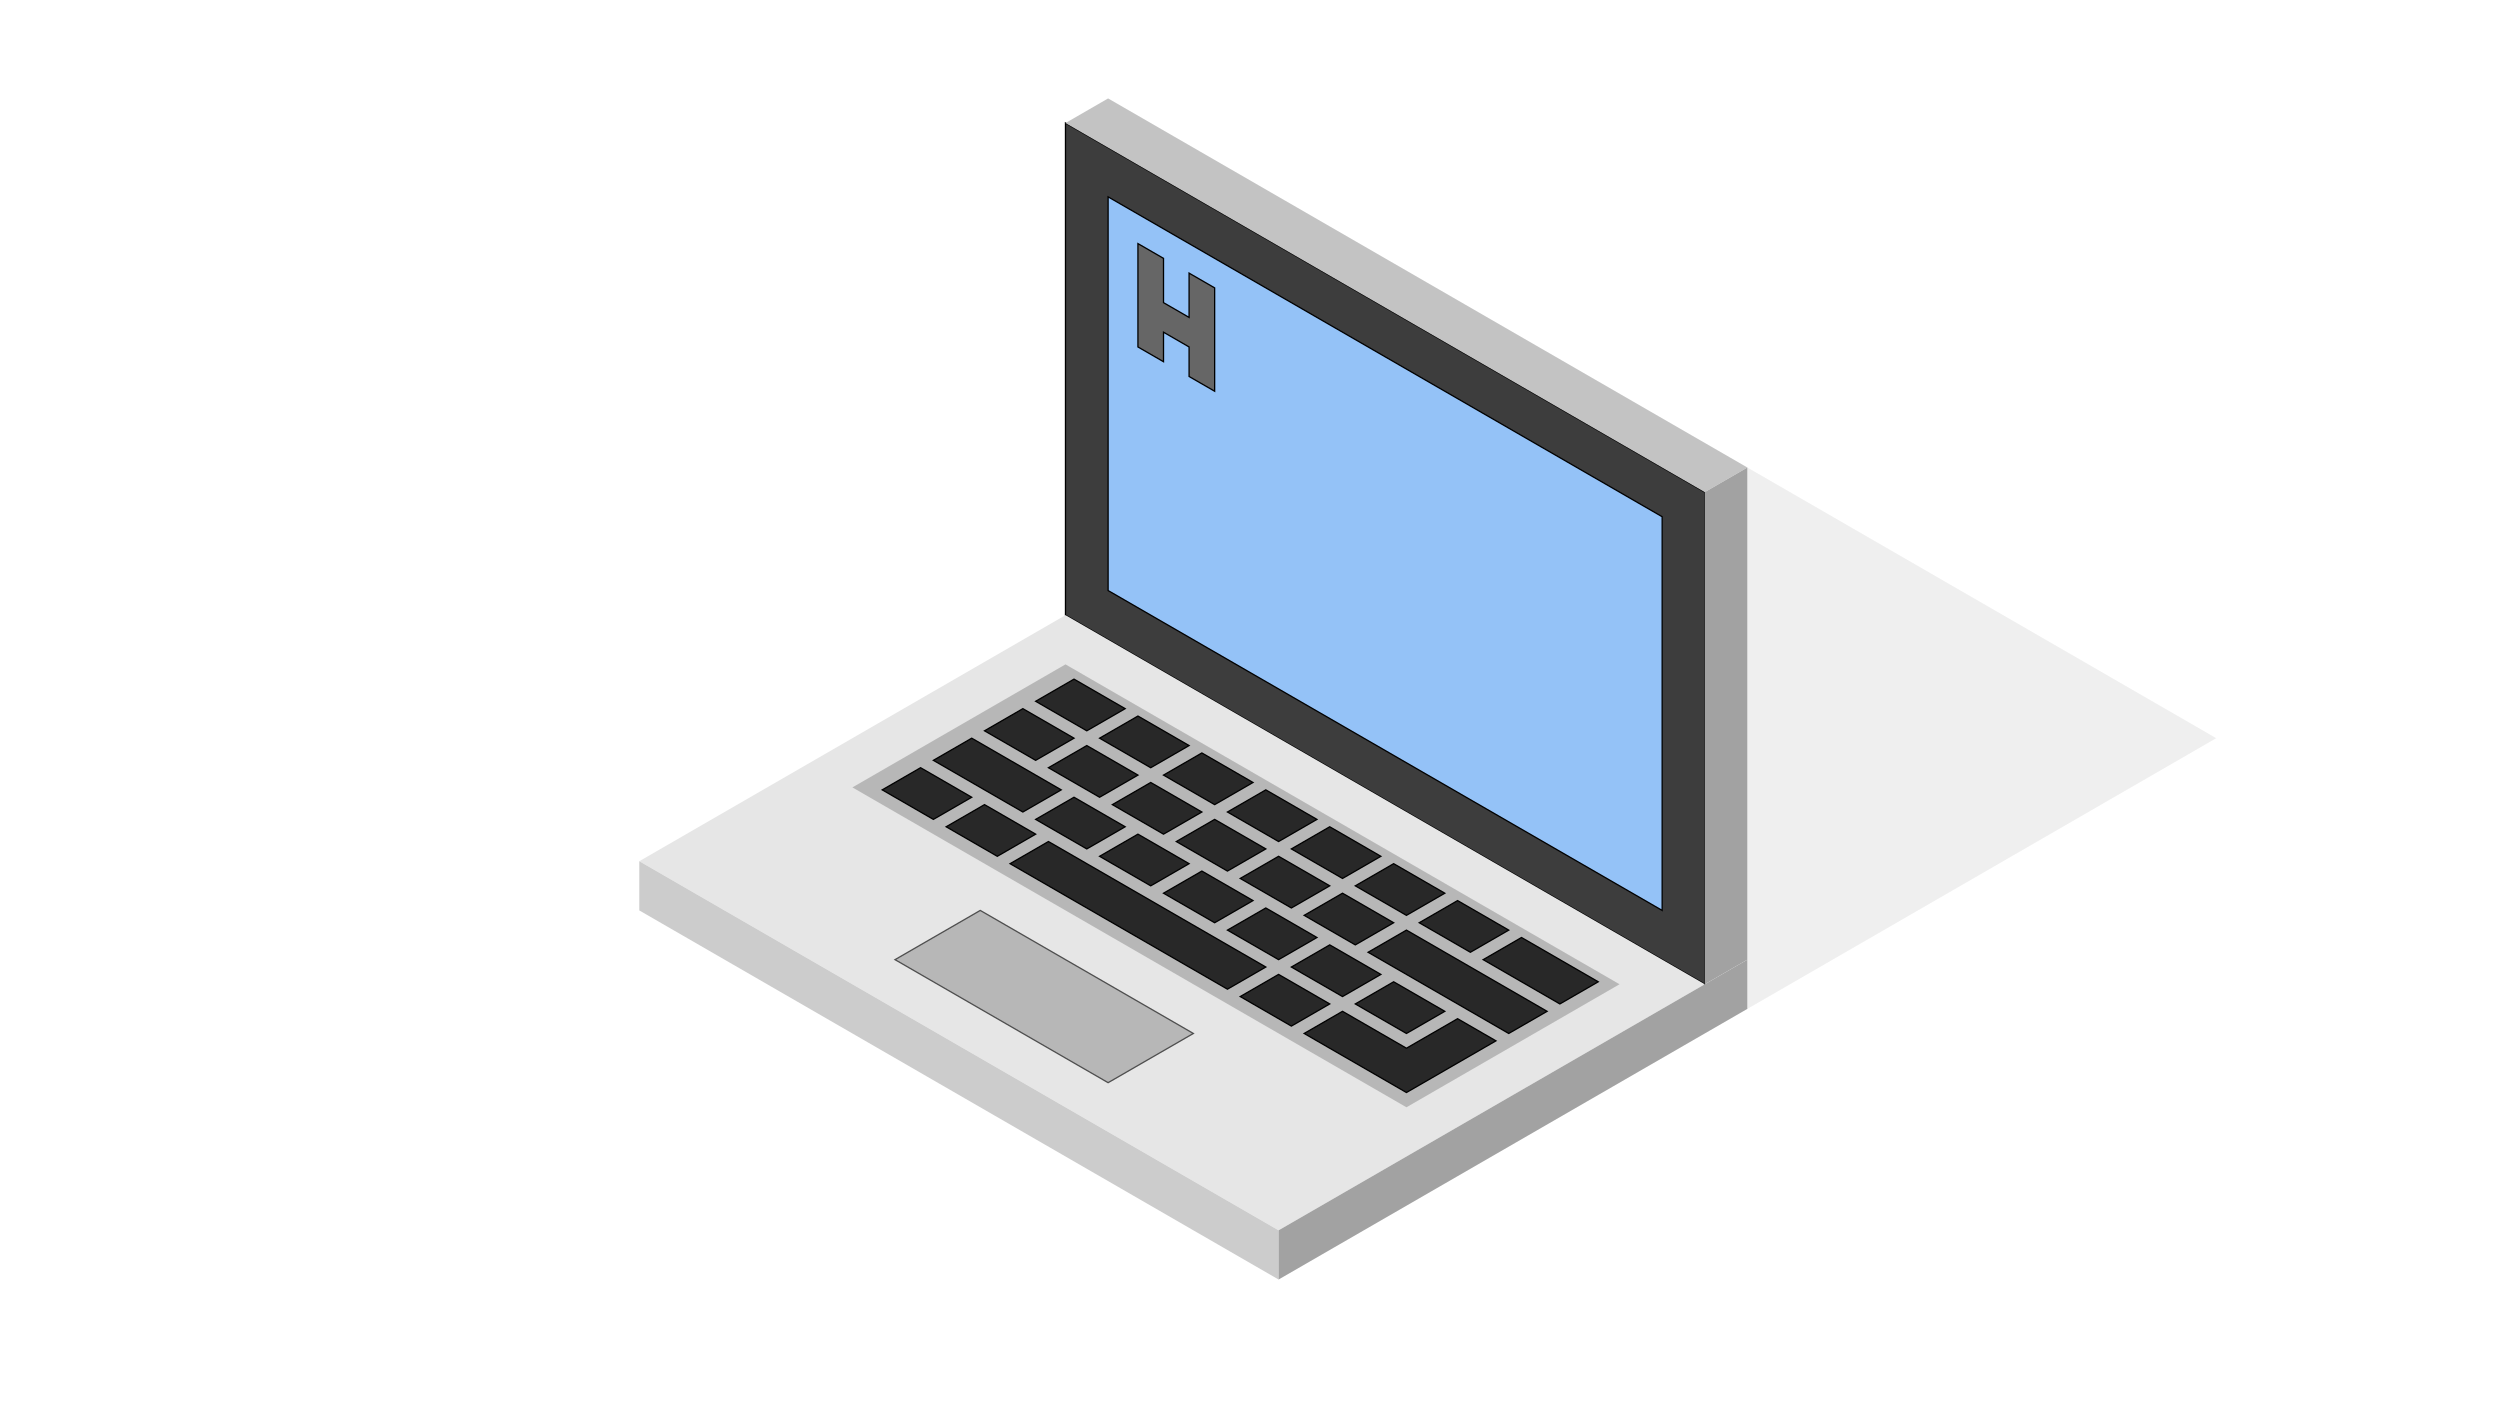
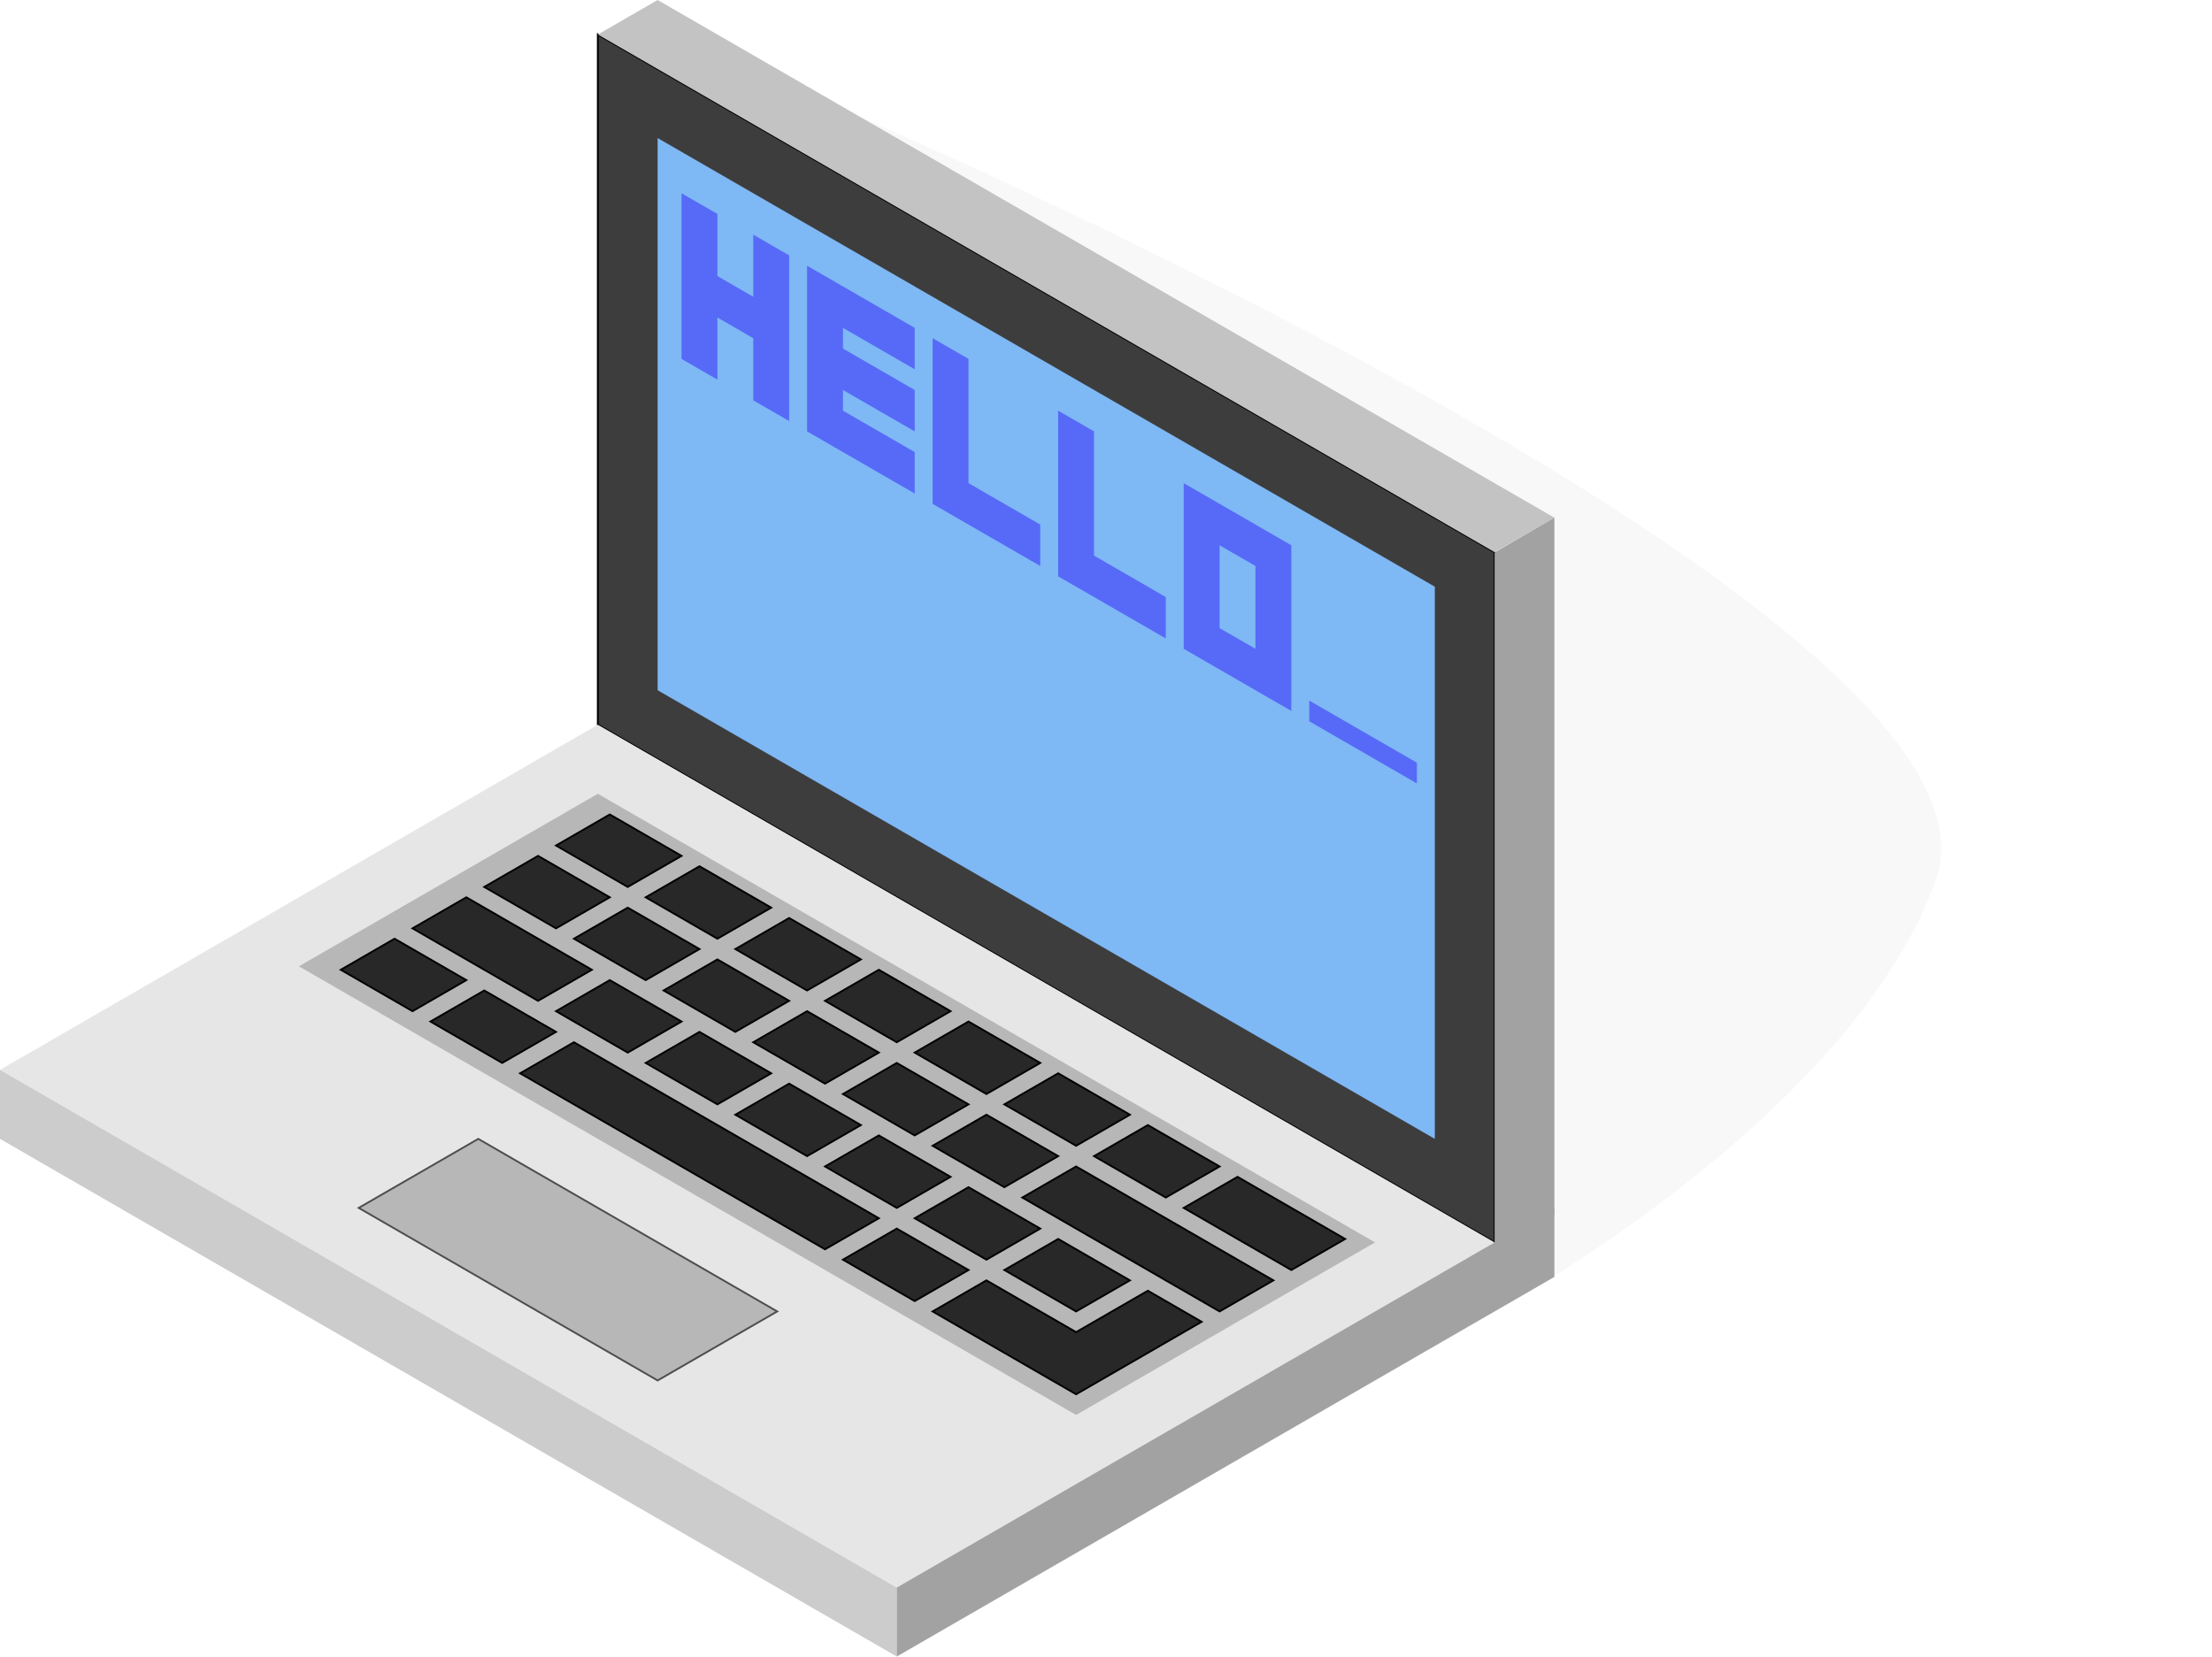
- <svg xmlns="http://www.w3.org/2000/svg" id="svg8" version="1.1" viewBox="0 0 508 285.75" height="1080" width="1920">
-   <defs id="defs2">
-     <rect id="rect881" height="40" width="103.923" y="120" x="-51.962" />
-   </defs>
-   <g id="layer1">
+ <svg xmlns="http://www.w3.org/2000/svg" width="1211.072" height="907.087" viewBox="0 0 320.429 240" version="1.1" id="svg8">
+   <defs id="defs2" />
+   <g transform="translate(-129.9038,-20)" id="layer1">
    <g id="g916">
-       <path style="fill:#3d3d3d;fill-opacity:1;stroke:#000000;stroke-width:0.265px;stroke-linecap:butt;stroke-linejoin:miter;stroke-opacity:1" d="M 346.41,200 V 100 L 216.506,25 V 125 Z" id="path835" />
-       <path style="fill:#94c2f7;fill-opacity:1;stroke:#000000;stroke-width:0.265px;stroke-linecap:butt;stroke-linejoin:miter;stroke-opacity:1" d="M 225.167,40 V 120 L 337.75,185 V 105 Z" id="path837" />
-       <path style="fill:#c3c3c3;fill-opacity:1;stroke:none;stroke-width:0.265px;stroke-linecap:butt;stroke-linejoin:miter;stroke-opacity:1" d="M 216.506,25 225.167,20 355.07,95 346.41,100 Z" id="path839" />
-       <path style="fill:#a2a2a2;fill-opacity:1;stroke:none;stroke-width:0.265px;stroke-linecap:butt;stroke-linejoin:miter;stroke-opacity:1" d="M 355.07,95 V 195 L 346.41,200 V 100 Z" id="path841" />
-       <path style="fill:#e6e6e6;stroke:none;stroke-width:0.265px;stroke-linecap:butt;stroke-linejoin:miter;stroke-opacity:1" d="M 216.506,125 129.904,175 259.808,250 346.41,200 Z" id="path843" />
-       <path style="fill:#cccccc;stroke:none;stroke-width:0.265px;stroke-linecap:butt;stroke-linejoin:miter;stroke-opacity:1" d="M 129.904,175 V 185 L 259.808,260 V 250 Z" id="path845" />
-       <path style="fill:#a2a2a2;fill-opacity:1;stroke:none;stroke-width:0.265px;stroke-linecap:butt;stroke-linejoin:miter;stroke-opacity:1" d="M 259.808,250 V 260 L 355.07,205 V 195 Z" id="path847" />
-       <path style="fill:#969696;fill-opacity:0.577;stroke:none;stroke-width:0.265px;stroke-linecap:butt;stroke-linejoin:miter;stroke-opacity:1" d="M 216.506,135 329.09,200 285.788,225 173.205,160 Z" id="path849" />
-       <path style="fill:#b7b7b7;fill-opacity:1;stroke:#4e4e4e;stroke-width:0.265px;stroke-linecap:butt;stroke-linejoin:miter;stroke-opacity:1" d="M 199.186,185 242.487,210 225.167,220 181.865,195 Z" id="path851" />
-       <path style="fill:#cccccc;fill-opacity:0.307;stroke:none;stroke-width:0.265px;stroke-linecap:butt;stroke-linejoin:miter;stroke-opacity:1" d="M 355.07,95 V 205 L 441.673,155 450.333,150 Z" id="path906" />
-       <path style="fill:#282828;fill-opacity:1;stroke:#000000;stroke-width:0.265px;stroke-linecap:butt;stroke-linejoin:miter;stroke-opacity:1" d="M 179.267,160.5 187.061,156 197.454,162 189.66,166.5 Z" id="path918" />
-       <path id="path918-5" d="M 192.258,168 200.052,163.5 210.444,169.5 202.65,174 Z" style="fill:#282828;fill-opacity:1;stroke:#000000;stroke-width:0.265px;stroke-linecap:butt;stroke-linejoin:miter;stroke-opacity:1" />
-       <path style="fill:#282828;fill-opacity:1;stroke:#000000;stroke-width:0.265px;stroke-linecap:butt;stroke-linejoin:miter;stroke-opacity:1" d="M 205.248,175.5 213.042,171 257.21,196.5 249.415,201 Z" id="path941" />
-       <path style="fill:#282828;fill-opacity:1;stroke:#000000;stroke-width:0.265px;stroke-linecap:butt;stroke-linejoin:miter;stroke-opacity:1" d="M 252.013,202.5 259.808,198 270.2,204 262.406,208.5 Z" id="path918-5-2" />
-       <path style="fill:#282828;fill-opacity:1;stroke:#000000;stroke-width:0.265px;stroke-linecap:butt;stroke-linejoin:miter;stroke-opacity:1" d="M 272.798,205.5 285.788,213 296.181,207 303.975,211.5 285.788,222 265.004,210 Z" id="path958" />
-       <path id="path918-9" d="M 189.66,154.5 197.454,150 215.64,160.5 207.846,165 Z" style="fill:#282828;fill-opacity:1;stroke:#000000;stroke-width:0.265px;stroke-linecap:butt;stroke-linejoin:miter;stroke-opacity:1" />
-       <path style="fill:#282828;fill-opacity:1;stroke:#000000;stroke-width:0.265px;stroke-linecap:butt;stroke-linejoin:miter;stroke-opacity:1" d="M 210.444,166.5 218.238,162 228.631,168 220.836,172.5 Z" id="path918-5-8" />
-       <path style="fill:#282828;fill-opacity:1;stroke:#000000;stroke-width:0.265px;stroke-linecap:butt;stroke-linejoin:miter;stroke-opacity:1" d="M 223.435,174 231.229,169.5 241.621,175.5 233.827,180 Z" id="path918-5-5" />
-       <path style="fill:#282828;fill-opacity:1;stroke:#000000;stroke-width:0.265px;stroke-linecap:butt;stroke-linejoin:miter;stroke-opacity:1" d="M 236.425,181.5 244.219,177 254.611,183 246.817,187.5 Z" id="path918-5-6" />
-       <path style="fill:#282828;fill-opacity:1;stroke:#000000;stroke-width:0.265px;stroke-linecap:butt;stroke-linejoin:miter;stroke-opacity:1" d="M 249.415,189 257.21,184.5 267.602,190.5 259.808,195 Z" id="path918-5-0" />
-       <path style="fill:#282828;fill-opacity:1;stroke:#000000;stroke-width:0.265px;stroke-linecap:butt;stroke-linejoin:miter;stroke-opacity:1" d="M 262.406,196.5 270.2,192 280.592,198 272.798,202.5 Z" id="path918-5-59" />
-       <path style="fill:#282828;fill-opacity:1;stroke:#000000;stroke-width:0.265px;stroke-linecap:butt;stroke-linejoin:miter;stroke-opacity:1" d="M 275.396,204 283.19,199.5 293.583,205.5 285.788,210 Z" id="path918-5-1" />
-       <path id="path918-5-8-3" d="M 200.052,148.5 207.846,144 218.238,150 210.444,154.5 Z" style="fill:#282828;fill-opacity:1;stroke:#000000;stroke-width:0.265px;stroke-linecap:butt;stroke-linejoin:miter;stroke-opacity:1" />
-       <path id="path918-5-8-6" d="M 210.444,142.5 218.238,138 228.631,144 220.836,148.5 Z" style="fill:#282828;fill-opacity:1;stroke:#000000;stroke-width:0.265px;stroke-linecap:butt;stroke-linejoin:miter;stroke-opacity:1" />
-       <path id="path918-5-8-5" d="M 213.042,156 220.836,151.5 231.229,157.5 223.435,162 Z" style="fill:#282828;fill-opacity:1;stroke:#000000;stroke-width:0.265px;stroke-linecap:butt;stroke-linejoin:miter;stroke-opacity:1" />
-       <path style="fill:#282828;fill-opacity:1;stroke:#000000;stroke-width:0.265px;stroke-linecap:butt;stroke-linejoin:miter;stroke-opacity:1" d="M 223.435,150 231.229,145.5 241.621,151.5 233.827,156 Z" id="path918-5-8-5-2" />
-       <path style="fill:#282828;fill-opacity:1;stroke:#000000;stroke-width:0.265px;stroke-linecap:butt;stroke-linejoin:miter;stroke-opacity:1" d="M 226.033,163.5 233.827,159 244.219,165 236.425,169.5 Z" id="path918-5-8-5-0" />
-       <path style="fill:#282828;fill-opacity:1;stroke:#000000;stroke-width:0.265px;stroke-linecap:butt;stroke-linejoin:miter;stroke-opacity:1" d="M 236.425,157.5 244.219,153 254.611,159 246.817,163.5 Z" id="path918-5-8-5-3" />
-       <path style="fill:#282828;fill-opacity:1;stroke:#000000;stroke-width:0.265px;stroke-linecap:butt;stroke-linejoin:miter;stroke-opacity:1" d="M 239.023,171 246.817,166.5 257.21,172.5 249.415,177 Z" id="path918-5-8-5-03" />
-       <path style="fill:#282828;fill-opacity:1;stroke:#000000;stroke-width:0.265px;stroke-linecap:butt;stroke-linejoin:miter;stroke-opacity:1" d="M 249.415,165 257.21,160.5 267.602,166.5 259.808,171 Z" id="path918-5-8-5-32" />
-       <path style="fill:#282828;fill-opacity:1;stroke:#000000;stroke-width:0.265px;stroke-linecap:butt;stroke-linejoin:miter;stroke-opacity:1" d="M 252.013,178.5 259.808,174 270.2,180 262.406,184.5 Z" id="path918-5-8-5-1" />
-       <path style="fill:#282828;fill-opacity:1;stroke:#000000;stroke-width:0.265px;stroke-linecap:butt;stroke-linejoin:miter;stroke-opacity:1" d="M 262.406,172.5 270.2,168 280.592,174 272.798,178.5 Z" id="path918-5-8-5-4" />
-       <path style="fill:#282828;fill-opacity:1;stroke:#000000;stroke-width:0.265px;stroke-linecap:butt;stroke-linejoin:miter;stroke-opacity:1" d="M 265.004,186 272.798,181.5 283.19,187.5 275.396,192 Z" id="path918-5-8-5-24" />
-       <path style="fill:#282828;fill-opacity:1;stroke:#000000;stroke-width:0.265px;stroke-linecap:butt;stroke-linejoin:miter;stroke-opacity:1" d="M 275.396,180 283.19,175.5 293.583,181.5 285.788,186 Z" id="path918-5-8-5-5" />
-       <path style="fill:#282828;fill-opacity:1;stroke:#000000;stroke-width:0.265px;stroke-linecap:butt;stroke-linejoin:miter;stroke-opacity:1" d="M 277.994,193.5 285.788,189 314.367,205.5 306.573,210 Z" id="path918-5-8-5-25" />
-       <path style="fill:#282828;fill-opacity:1;stroke:#000000;stroke-width:0.265px;stroke-linecap:butt;stroke-linejoin:miter;stroke-opacity:1" d="M 288.386,187.5 296.181,183 306.573,189 298.779,193.5 Z" id="path918-5-8-5-7" />
-       <path style="fill:#282828;fill-opacity:1;stroke:#000000;stroke-width:0.265px;stroke-linecap:butt;stroke-linejoin:miter;stroke-opacity:1" d="M 301.377,195 309.171,190.5 324.76,199.5 316.965,204 Z" id="path918-5-8-5-74" />
+       <path id="path906" d="M 254.611,37 346.41,210 C 346.41,210 398.372,182 410.496,147 422.62,109 254.611,37 254.611,37 Z" style="fill:#cccccc;fill-opacity:0.125;stroke:none;stroke-width:0.265px;stroke-linecap:butt;stroke-linejoin:miter;stroke-opacity:1" />
+       <path id="path835" d="M 346.41,200 V 100 L 216.506,25 V 125 Z" style="fill:#3d3d3d;fill-opacity:1;stroke:#000000;stroke-width:0.265px;stroke-linecap:butt;stroke-linejoin:miter;stroke-opacity:1" />
+       <path id="computerSVGScreen" d="M 225.167,40 V 120 L 337.75,185 V 105 Z" style="fill:#7eb8f5;fill-opacity:1;stroke:#000000;stroke-width:0.265;stroke-linecap:butt;stroke-linejoin:miter;stroke-opacity:0;stroke-miterlimit:4;stroke-dasharray:none">
+         <animate fill="freeze" dur="1.5s" begin="0.5s" values="0 ; 1; 0; 1" attributeName="fill-opacity" id="animationScreenFlicker" />
+       </path>
+       <path id="path839" d="M 216.506,25 225.167,20 355.07,95 346.41,100 Z" style="fill:#c3c3c3;fill-opacity:1;stroke:none;stroke-width:0.265px;stroke-linecap:butt;stroke-linejoin:miter;stroke-opacity:1" />
+       <path id="path841" d="M 355.07,95 V 195.952 L 346.41,201 V 100.048 Z" style="fill:#a2a2a2;fill-opacity:1;stroke:none;stroke-width:0.266px;stroke-linecap:butt;stroke-linejoin:miter;stroke-opacity:1" />
+       <path id="path843" d="M 216.506,125 129.904,175 259.808,250 346.41,200 Z" style="fill:#e6e6e6;stroke:none;stroke-width:0.265px;stroke-linecap:butt;stroke-linejoin:miter;stroke-opacity:1" />
+       <path id="path845" d="M 129.904,175 V 185 L 259.808,260 V 250 Z" style="fill:#cccccc;stroke:none;stroke-width:0.265px;stroke-linecap:butt;stroke-linejoin:miter;stroke-opacity:1" />
+       <path id="path847" d="M 259.808,250 V 260 L 355.07,205 V 195 Z" style="fill:#a2a2a2;fill-opacity:1;stroke:none;stroke-width:0.265px;stroke-linecap:butt;stroke-linejoin:miter;stroke-opacity:1" />
+       <path id="path849" d="M 216.506,135 329.09,200 285.788,225 173.205,160 Z" style="fill:#969696;fill-opacity:0.577;stroke:none;stroke-width:0.265px;stroke-linecap:butt;stroke-linejoin:miter;stroke-opacity:1" />
+       <path id="path851" d="M 199.186,185 242.487,210 225.167,220 181.865,195 Z" style="fill:#b7b7b7;fill-opacity:1;stroke:#4e4e4e;stroke-width:0.265px;stroke-linecap:butt;stroke-linejoin:miter;stroke-opacity:1" />
+       <path id="path918" d="M 179.267,160.5 187.061,156 197.454,162 189.66,166.5 Z" style="fill:#282828;fill-opacity:1;stroke:#000000;stroke-width:0.265px;stroke-linecap:butt;stroke-linejoin:miter;stroke-opacity:1" />
+       <path style="fill:#282828;fill-opacity:1;stroke:#000000;stroke-width:0.265px;stroke-linecap:butt;stroke-linejoin:miter;stroke-opacity:1" d="M 192.258,168 200.052,163.5 210.444,169.5 202.65,174 Z" id="path918-5" />
+       <path id="path941" d="M 205.248,175.5 213.042,171 257.21,196.5 249.415,201 Z" style="fill:#282828;fill-opacity:1;stroke:#000000;stroke-width:0.265px;stroke-linecap:butt;stroke-linejoin:miter;stroke-opacity:1" />
+       <path id="path918-5-2" d="M 252.013,202.5 259.808,198 270.2,204 262.406,208.5 Z" style="fill:#282828;fill-opacity:1;stroke:#000000;stroke-width:0.265px;stroke-linecap:butt;stroke-linejoin:miter;stroke-opacity:1" />
+       <path id="path958" d="M 272.798,205.5 285.788,213 296.181,207 303.975,211.5 285.788,222 265.004,210 Z" style="fill:#282828;fill-opacity:1;stroke:#000000;stroke-width:0.265px;stroke-linecap:butt;stroke-linejoin:miter;stroke-opacity:1" />
+       <path style="fill:#282828;fill-opacity:1;stroke:#000000;stroke-width:0.265px;stroke-linecap:butt;stroke-linejoin:miter;stroke-opacity:1" d="M 189.66,154.5 197.454,150 215.64,160.5 207.846,165 Z" id="path918-9" />
+       <path id="path918-5-8" d="M 210.444,166.5 218.238,162 228.631,168 220.836,172.5 Z" style="fill:#282828;fill-opacity:1;stroke:#000000;stroke-width:0.265px;stroke-linecap:butt;stroke-linejoin:miter;stroke-opacity:1" />
+       <path id="path918-5-5" d="M 223.435,174 231.229,169.5 241.621,175.5 233.827,180 Z" style="fill:#282828;fill-opacity:1;stroke:#000000;stroke-width:0.265px;stroke-linecap:butt;stroke-linejoin:miter;stroke-opacity:1" />
+       <path id="path918-5-6" d="M 236.425,181.5 244.219,177 254.611,183 246.817,187.5 Z" style="fill:#282828;fill-opacity:1;stroke:#000000;stroke-width:0.265px;stroke-linecap:butt;stroke-linejoin:miter;stroke-opacity:1" />
+       <path id="path918-5-0" d="M 249.415,189 257.21,184.5 267.602,190.5 259.808,195 Z" style="fill:#282828;fill-opacity:1;stroke:#000000;stroke-width:0.265px;stroke-linecap:butt;stroke-linejoin:miter;stroke-opacity:1" />
+       <path id="path918-5-59" d="M 262.406,196.5 270.2,192 280.592,198 272.798,202.5 Z" style="fill:#282828;fill-opacity:1;stroke:#000000;stroke-width:0.265px;stroke-linecap:butt;stroke-linejoin:miter;stroke-opacity:1" />
+       <path id="path918-5-1" d="M 275.396,204 283.19,199.5 293.583,205.5 285.788,210 Z" style="fill:#282828;fill-opacity:1;stroke:#000000;stroke-width:0.265px;stroke-linecap:butt;stroke-linejoin:miter;stroke-opacity:1" />
+       <path style="fill:#282828;fill-opacity:1;stroke:#000000;stroke-width:0.265px;stroke-linecap:butt;stroke-linejoin:miter;stroke-opacity:1" d="M 200.052,148.5 207.846,144 218.238,150 210.444,154.5 Z" id="path918-5-8-3" />
+       <path style="fill:#282828;fill-opacity:1;stroke:#000000;stroke-width:0.265px;stroke-linecap:butt;stroke-linejoin:miter;stroke-opacity:1" d="M 210.444,142.5 218.238,138 228.631,144 220.836,148.5 Z" id="path918-5-8-6" />
+       <path style="fill:#282828;fill-opacity:1;stroke:#000000;stroke-width:0.265px;stroke-linecap:butt;stroke-linejoin:miter;stroke-opacity:1" d="M 213.042,156 220.836,151.5 231.229,157.5 223.435,162 Z" id="path918-5-8-5" />
+       <path id="path918-5-8-5-2" d="M 223.435,150 231.229,145.5 241.621,151.5 233.827,156 Z" style="fill:#282828;fill-opacity:1;stroke:#000000;stroke-width:0.265px;stroke-linecap:butt;stroke-linejoin:miter;stroke-opacity:1" />
+       <path id="path918-5-8-5-0" d="M 226.033,163.5 233.827,159 244.219,165 236.425,169.5 Z" style="fill:#282828;fill-opacity:1;stroke:#000000;stroke-width:0.265px;stroke-linecap:butt;stroke-linejoin:miter;stroke-opacity:1" />
+       <path id="path918-5-8-5-3" d="M 236.425,157.5 244.219,153 254.611,159 246.817,163.5 Z" style="fill:#282828;fill-opacity:1;stroke:#000000;stroke-width:0.265px;stroke-linecap:butt;stroke-linejoin:miter;stroke-opacity:1" />
+       <path id="path918-5-8-5-03" d="M 239.023,171 246.817,166.5 257.21,172.5 249.415,177 Z" style="fill:#282828;fill-opacity:1;stroke:#000000;stroke-width:0.265px;stroke-linecap:butt;stroke-linejoin:miter;stroke-opacity:1" />
+       <path id="path918-5-8-5-32" d="M 249.415,165 257.21,160.5 267.602,166.5 259.808,171 Z" style="fill:#282828;fill-opacity:1;stroke:#000000;stroke-width:0.265px;stroke-linecap:butt;stroke-linejoin:miter;stroke-opacity:1" />
+       <path id="path918-5-8-5-1" d="M 252.013,178.5 259.808,174 270.2,180 262.406,184.5 Z" style="fill:#282828;fill-opacity:1;stroke:#000000;stroke-width:0.265px;stroke-linecap:butt;stroke-linejoin:miter;stroke-opacity:1" />
+       <path id="path918-5-8-5-4" d="M 262.406,172.5 270.2,168 280.592,174 272.798,178.5 Z" style="fill:#282828;fill-opacity:1;stroke:#000000;stroke-width:0.265px;stroke-linecap:butt;stroke-linejoin:miter;stroke-opacity:1" />
+       <path id="path918-5-8-5-24" d="M 265.004,186 272.798,181.5 283.19,187.5 275.396,192 Z" style="fill:#282828;fill-opacity:1;stroke:#000000;stroke-width:0.265px;stroke-linecap:butt;stroke-linejoin:miter;stroke-opacity:1" />
+       <path id="path918-5-8-5-5" d="M 275.396,180 283.19,175.5 293.583,181.5 285.788,186 Z" style="fill:#282828;fill-opacity:1;stroke:#000000;stroke-width:0.265px;stroke-linecap:butt;stroke-linejoin:miter;stroke-opacity:1" />
+       <path id="path918-5-8-5-25" d="M 277.994,193.5 285.788,189 314.367,205.5 306.573,210 Z" style="fill:#282828;fill-opacity:1;stroke:#000000;stroke-width:0.265px;stroke-linecap:butt;stroke-linejoin:miter;stroke-opacity:1" />
+       <path id="path918-5-8-5-7" d="M 288.386,187.5 296.181,183 306.573,189 298.779,193.5 Z" style="fill:#282828;fill-opacity:1;stroke:#000000;stroke-width:0.265px;stroke-linecap:butt;stroke-linejoin:miter;stroke-opacity:1" />
+       <path id="path918-5-8-5-74" d="M 301.377,195 309.171,190.5 324.76,199.5 316.965,204 Z" style="fill:#282828;fill-opacity:1;stroke:#000000;stroke-width:0.265px;stroke-linecap:butt;stroke-linejoin:miter;stroke-opacity:1" />
    </g>
-     <path id="path871" d="M 231.229,49.5 236.425,52.5 V 61.5 L 241.621,64.5 V 55.5 L 246.817,58.5 V 79.5 L 241.621,76.5 V 70.5 L 236.425,67.5 V 73.5 L 231.229,70.5 Z" style="fill:#666666;stroke:#000000;stroke-width:0.265px;stroke-linecap:butt;stroke-linejoin:miter;stroke-opacity:1" />
+     <g style="fill:#566af7;fill-opacity:1" id="g902">
+       <path style="fill:#566af7;fill-opacity:1;stroke:#000000;stroke-width:0.265px;stroke-linecap:butt;stroke-linejoin:miter;stroke-opacity:0" d="M 228.631,48 233.827,51 V 60 L 239.023,63 V 54 L 244.219,57 V 81 L 239.023,78 V 69 L 233.827,66 V 75 L 228.631,72 Z" id="letter1">
+         <animate fill="freeze" dur="0.2s" begin="animationScreenFlicker.end + 0.2s" values="1" attributeName="fill-opacity" id="animationLetter1" />
+       </path>
+       <path style="fill:#566af7;fill-opacity:1;stroke:none;stroke-width:0.265px;stroke-linecap:butt;stroke-linejoin:miter;stroke-opacity:1" d="M 246.817,58.5 262.406,67.5 V 73.5 L 252.013,67.5 V 70.5 L 262.406,76.5 V 82.5 L 252.013,76.5 V 79.5 L 262.406,85.5 V 91.5 L 246.817,82.5 Z" id="letter2">
+         <animate fill="freeze" dur="0.2s" begin="animationLetter1.end" values="1" attributeName="fill-opacity" id="animationLetter2" />
+       </path>
+       <path style="fill:#566af7;fill-opacity:1;stroke:none;stroke-width:0.265px;stroke-linecap:butt;stroke-linejoin:miter;stroke-opacity:1" d="M 265.004,69 V 93 L 280.592,102 V 96 L 270.2,90 V 72 Z" id="letter3">
+         <animate fill="freeze" dur="0.2s" begin="animationLetter2.end" values="1" attributeName="fill-opacity" id="animationLetter3" />
+       </path>
+       <path id="letter4" d="M 283.19,79.5 V 103.5 L 298.779,112.5 V 106.5 L 288.386,100.5 V 82.5 Z" style="fill:#566af7;fill-opacity:1;stroke:none;stroke-width:0.265px;stroke-linecap:butt;stroke-linejoin:miter;stroke-opacity:1">
+         <animate fill="freeze" dur="0.2s" begin="animationLetter3.end" values="1" attributeName="fill-opacity" id="animationLetter4" />
+       </path>
+       <path id="letter5" style="fill:#566af7;fill-opacity:1;stroke:none;stroke-width:0.265px;stroke-linecap:butt;stroke-linejoin:miter;stroke-opacity:1" d="M 301.377,90 V 114 L 316.965,123 V 99 Z M 306.573,99 311.769,102 V 114 L 306.573,111 Z">
+         <animate fill="freeze" dur="0.2s" begin="animationLetter4.end" values="1" attributeName="fill-opacity" id="animationLetter5" />
+       </path>
+       <path style="fill:#566af7;fill-opacity:1;stroke:none;stroke-width:0.265px;stroke-linecap:butt;stroke-linejoin:miter;stroke-opacity:1" d="M 319.563,121.5 335.152,130.5 V 133.5 L 319.563,124.5 Z" id="consoleLine">
+         <animate repeatCount="indefinite" dur="1s" begin="animationLetter5.end" values="1;0" attributeName="fill-opacity" id="animationConsoleLine" />
+       </path>
+     </g>
  </g>
</svg>
